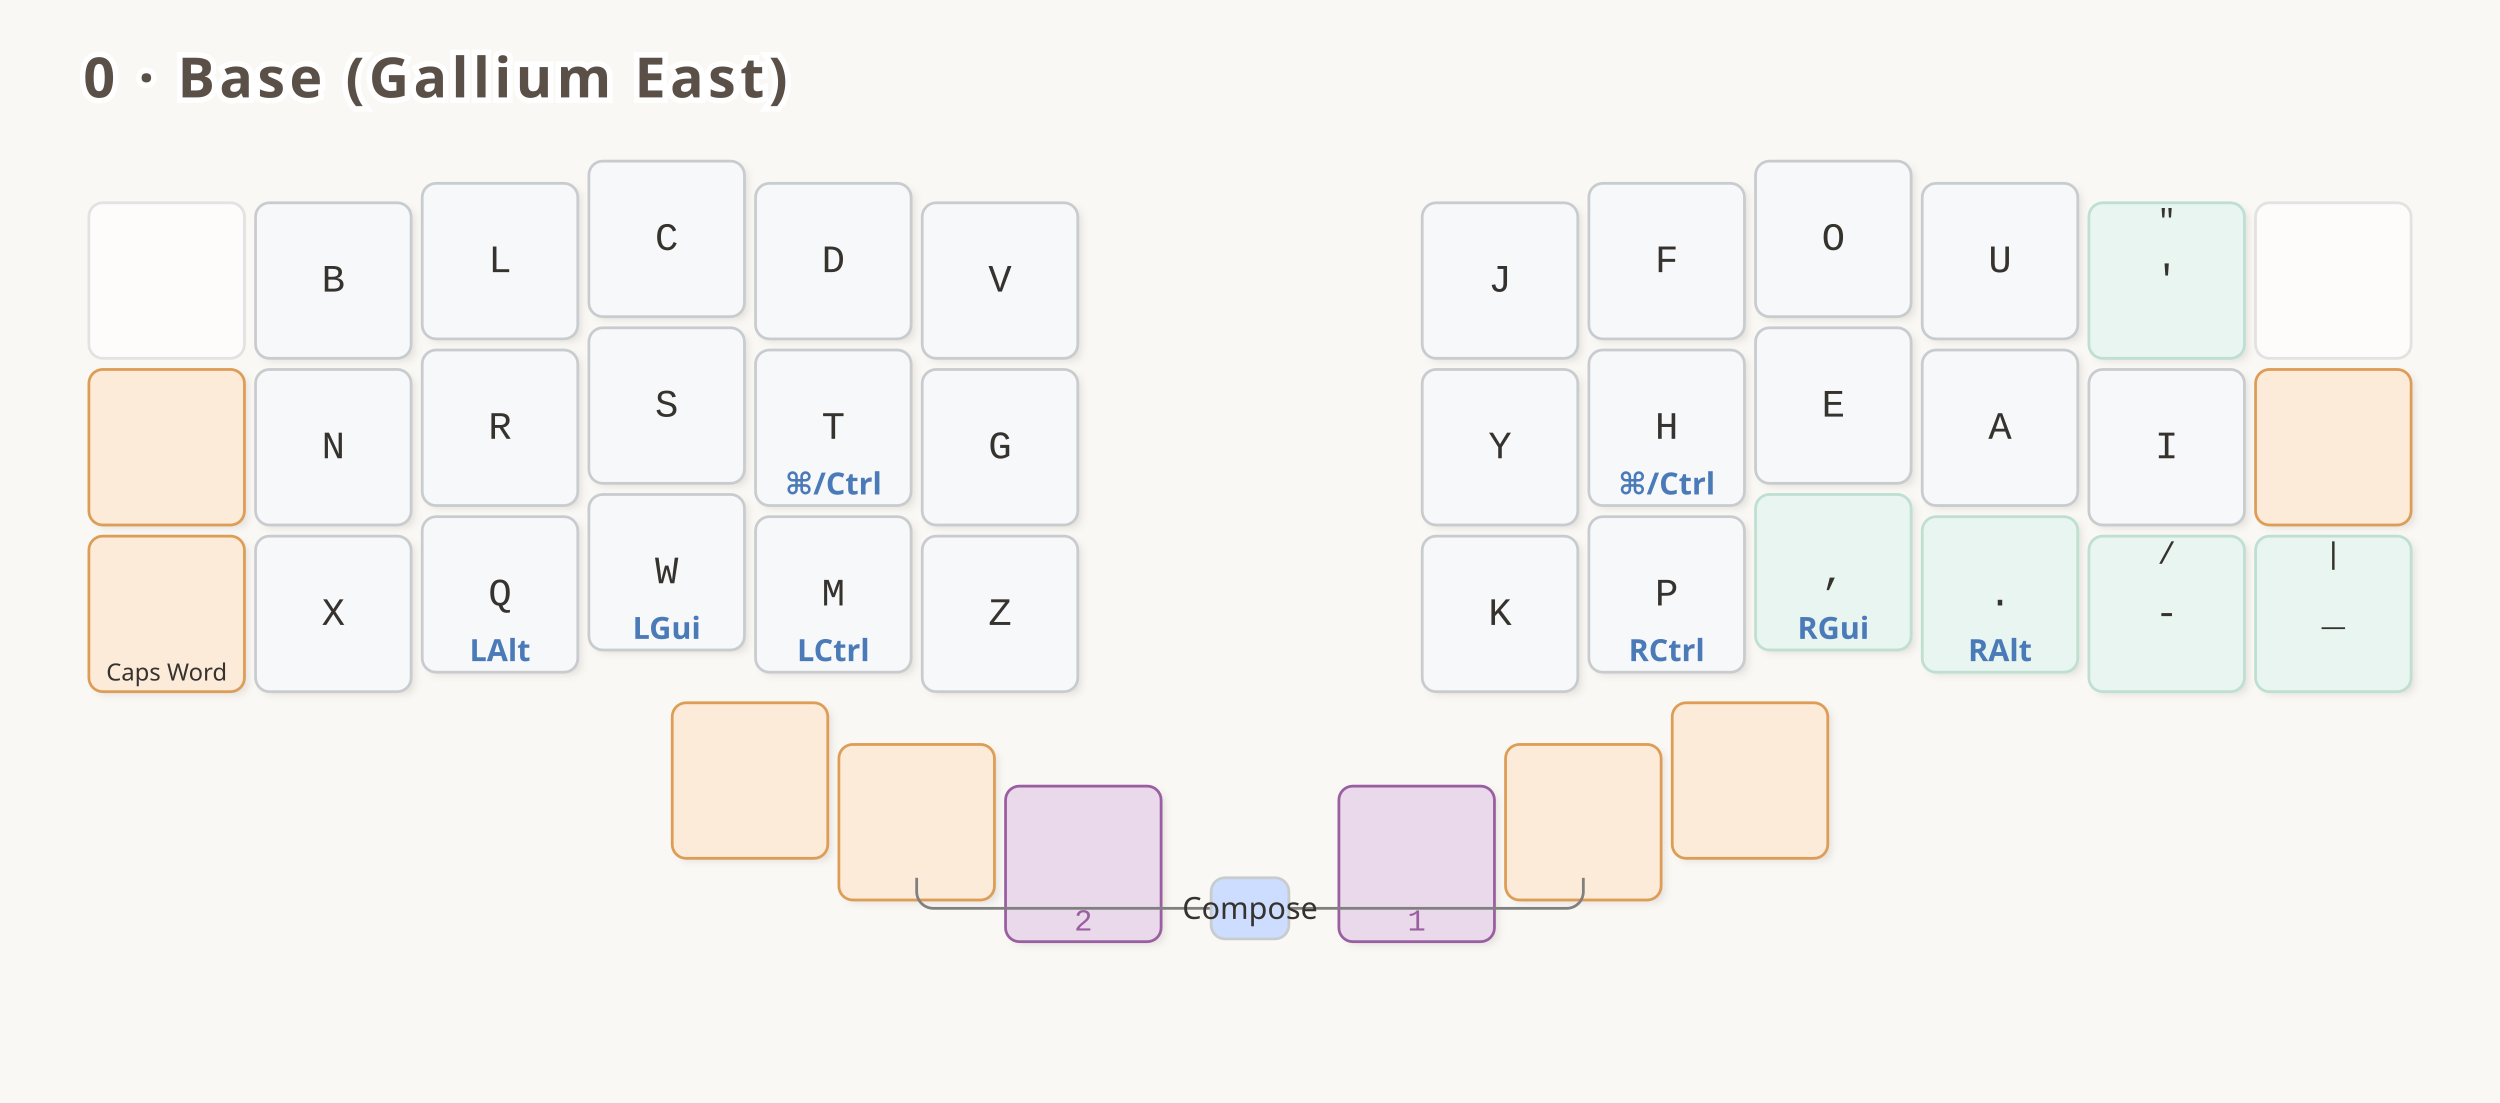
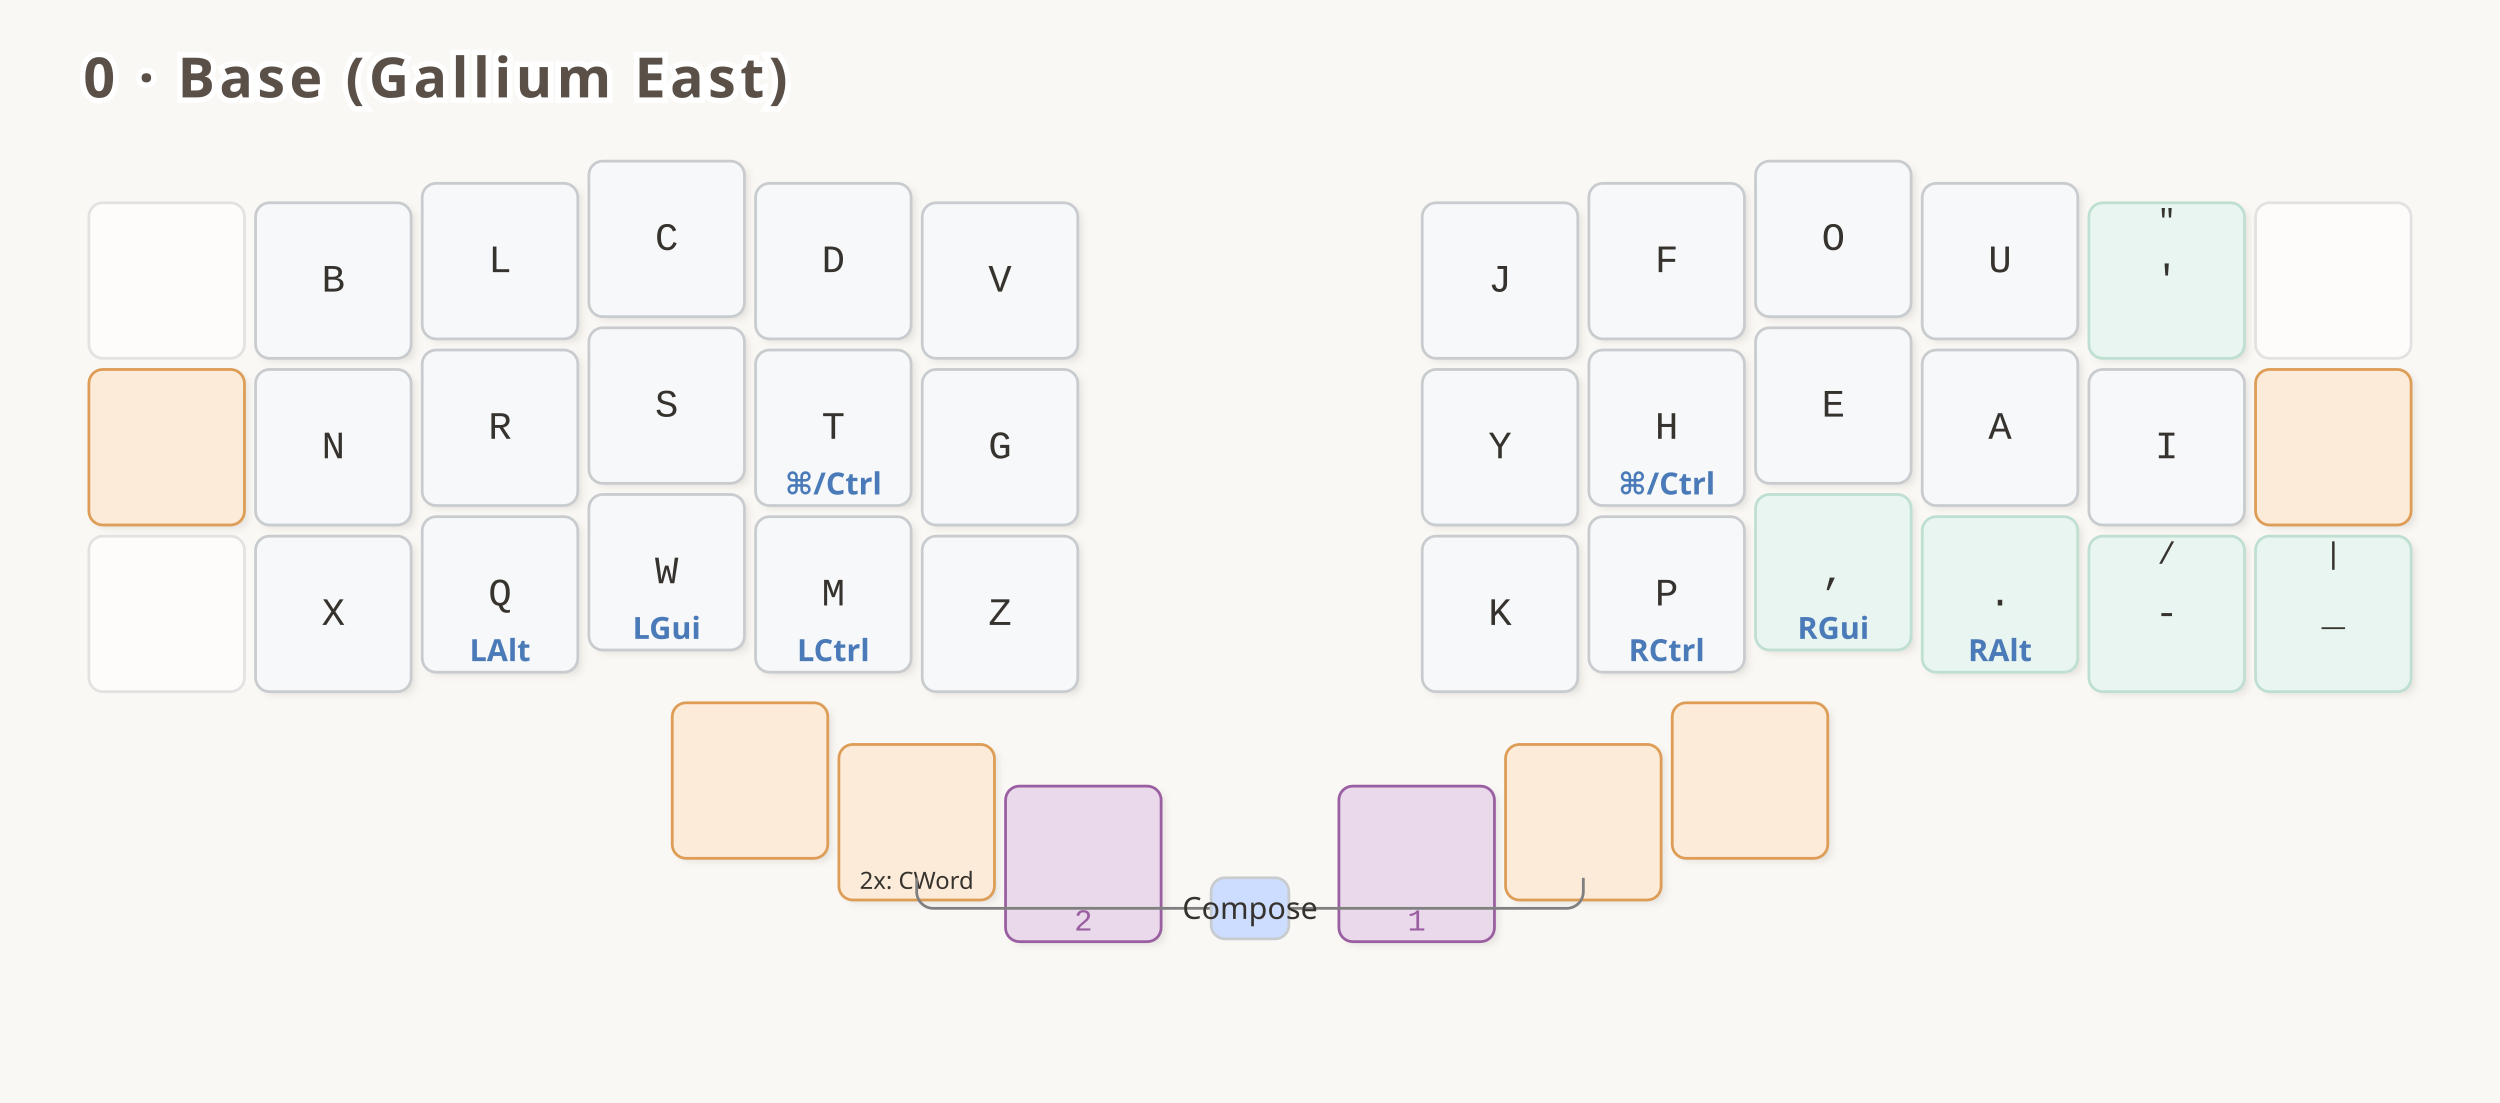
<svg xmlns="http://www.w3.org/2000/svg" xmlns:xlink="http://www.w3.org/1999/xlink" width="900" height="397" viewBox="0 0 900 397" class="keymap">
  <defs>
    <filter id="sh" x="-50%" y="-50%" width="200%" height="200%" color-interpolation-filters="sRGB">
      <feGaussianBlur stdDeviation="1.6" />
    </filter>
  </defs>
  <rect x="0" y="0" width="100%" height="100%" fill="#faf8f4" />
  <defs>/* start glyphs */
<svg id="mdi:apple-keyboard-shift">
      <svg id="mdi-apple-keyboard-shift" viewBox="0 0 24 24">
        <path d="M15,18V12H17.17L12,6.83L6.83,12H9V18H15M12,4L22,14H17V20H7V14H2L12,4Z" />
        <defs>
          <pattern id="stripes" patternUnits="userSpaceOnUse" width="8" height="8" patternTransform="rotate(45)">
            <rect width="8" height="8" fill="#efefef" />
            <rect width="4" height="8" fill="#c8c8c8" />
          </pattern>
        </defs>
      </svg>
      <defs>
        <pattern id="stripes" patternUnits="userSpaceOnUse" width="8" height="8" patternTransform="rotate(45)">
          <rect width="8" height="8" fill="#efefef" />
          <rect width="4" height="8" fill="#c8c8c8" />
        </pattern>
      </defs>
    </svg>
    <svg id="mdi:backspace-outline">
      <svg id="mdi-backspace-outline" viewBox="0 0 24 24">
        <path d="M19,15.59L17.59,17L14,13.41L10.41,17L9,15.59L12.59,12L9,8.41L10.41,7L14,10.59L17.59,7L19,8.41L15.41,12L19,15.59M22,3A2,2 0 0,1 24,5V19A2,2 0 0,1 22,21H7C6.31,21 5.77,20.64 5.41,20.11L0,12L5.41,3.88C5.77,3.35 6.31,3 7,3H22M22,5H7L2.28,12L7,19H22V5Z" />
-         <defs>
-           <pattern id="stripes" patternUnits="userSpaceOnUse" width="8" height="8" patternTransform="rotate(45)">
-             <rect width="8" height="8" fill="#efefef" />
-             <rect width="4" height="8" fill="#c8c8c8" />
-           </pattern>
-         </defs>
-       </svg>
-       <defs>
-         <pattern id="stripes" patternUnits="userSpaceOnUse" width="8" height="8" patternTransform="rotate(45)">
-           <rect width="8" height="8" fill="#efefef" />
-           <rect width="4" height="8" fill="#c8c8c8" />
-         </pattern>
-       </defs>
-     </svg>
-     <svg id="mdi:format-letter-case-upper">
-       <svg id="mdi-format-letter-case-upper" viewBox="0 0 24 24">
-         <path d="M20.06,18C20,17.83 19.91,17.54 19.86,17.11C19.19,17.81 18.38,18.16 17.45,18.16C16.62,18.16 15.93,17.92 15.4,17.45C14.87,17 14.6,16.39 14.6,15.66C14.6,14.78 14.93,14.1 15.6,13.61C16.27,13.12 17.21,12.88 18.43,12.88H19.83V12.24C19.83,11.75 19.68,11.36 19.38,11.07C19.08,10.78 18.63,10.64 18.05,10.64C17.53,10.64 17.1,10.76 16.75,11C16.4,11.25 16.23,11.54 16.23,11.89H14.77C14.77,11.46 14.92,11.05 15.22,10.65C15.5,10.25 15.93,9.94 16.44,9.71C16.95,9.5 17.5,9.36 18.13,9.36C19.11,9.36 19.87,9.6 20.42,10.09C20.97,10.58 21.26,11.25 21.28,12.11V16C21.28,16.8 21.38,17.42 21.58,17.88V18H20.06M17.66,16.88C18.11,16.88 18.54,16.77 18.95,16.56C19.35,16.35 19.65,16.07 19.83,15.73V14.16H18.7C16.93,14.16 16.04,14.63 16.04,15.57C16.04,16 16.19,16.3 16.5,16.53C16.8,16.76 17.18,16.88 17.66,16.88M5.46,13.71H9.53L7.5,8.29L5.46,13.71M6.64,6H8.36L13.07,18H11.14L10.17,15.43H4.82L3.86,18H1.93L6.64,6M2,20H13V22H2V20Z" />
        <defs>
          <pattern id="stripes" patternUnits="userSpaceOnUse" width="8" height="8" patternTransform="rotate(45)">
            <rect width="8" height="8" fill="#efefef" />
            <rect width="4" height="8" fill="#c8c8c8" />
          </pattern>
        </defs>
      </svg>
      <defs>
        <pattern id="stripes" patternUnits="userSpaceOnUse" width="8" height="8" patternTransform="rotate(45)">
          <rect width="8" height="8" fill="#efefef" />
          <rect width="4" height="8" fill="#c8c8c8" />
        </pattern>
      </defs>
    </svg>
    <svg id="mdi:keyboard-esc">
      <svg id="mdi-keyboard-esc" viewBox="0 0 24 24">
        <path d="M1 7H7V9H3V11H7V13H3V15H7V17H1V7M11 7H15V9H11V11H13C14.11 11 15 11.9 15 13V15C15 16.11 14.11 17 13 17H9V15H13V13H11C9.9 13 9 12.11 9 11V9C9 7.9 9.9 7 11 7M19 7H21C22.11 7 23 7.9 23 9V10H21V9H19V15H21V14H23V15C23 16.11 22.11 17 21 17H19C17.9 17 17 16.11 17 15V9C17 7.9 17.9 7 19 7Z" />
        <defs>
          <pattern id="stripes" patternUnits="userSpaceOnUse" width="8" height="8" patternTransform="rotate(45)">
            <rect width="8" height="8" fill="#efefef" />
            <rect width="4" height="8" fill="#c8c8c8" />
          </pattern>
        </defs>
      </svg>
      <defs>
        <pattern id="stripes" patternUnits="userSpaceOnUse" width="8" height="8" patternTransform="rotate(45)">
          <rect width="8" height="8" fill="#efefef" />
          <rect width="4" height="8" fill="#c8c8c8" />
        </pattern>
      </defs>
    </svg>
    <svg id="mdi:keyboard-return">
      <svg id="mdi-keyboard-return" viewBox="0 0 24 24">
        <path d="M19,7V11H5.83L9.41,7.41L8,6L2,12L8,18L9.41,16.58L5.83,13H21V7H19Z" />
        <defs>
          <pattern id="stripes" patternUnits="userSpaceOnUse" width="8" height="8" patternTransform="rotate(45)">
            <rect width="8" height="8" fill="#efefef" />
            <rect width="4" height="8" fill="#c8c8c8" />
          </pattern>
        </defs>
      </svg>
      <defs>
        <pattern id="stripes" patternUnits="userSpaceOnUse" width="8" height="8" patternTransform="rotate(45)">
          <rect width="8" height="8" fill="#efefef" />
          <rect width="4" height="8" fill="#c8c8c8" />
        </pattern>
      </defs>
    </svg>
    <svg id="mdi:keyboard-space">
      <svg id="mdi-keyboard-space" viewBox="0 0 24 24">
        <path d="M3 15H5V19H19V15H21V19C21 20.1 20.1 21 19 21H5C3.9 21 3 20.1 3 19V15Z" />
        <defs>
          <pattern id="stripes" patternUnits="userSpaceOnUse" width="8" height="8" patternTransform="rotate(45)">
            <rect width="8" height="8" fill="#efefef" />
            <rect width="4" height="8" fill="#c8c8c8" />
          </pattern>
        </defs>
      </svg>
      <defs>
        <pattern id="stripes" patternUnits="userSpaceOnUse" width="8" height="8" patternTransform="rotate(45)">
          <rect width="8" height="8" fill="#efefef" />
          <rect width="4" height="8" fill="#c8c8c8" />
        </pattern>
      </defs>
    </svg>
    <svg id="mdi:keyboard-tab">
      <svg id="mdi-keyboard-tab" viewBox="0 0 24 24">
        <path d="M20,18H22V6H20M11.59,7.41L15.17,11H1V13H15.17L11.59,16.58L13,18L19,12L13,6L11.59,7.41Z" />
        <defs>
          <pattern id="stripes" patternUnits="userSpaceOnUse" width="8" height="8" patternTransform="rotate(45)">
            <rect width="8" height="8" fill="#efefef" />
            <rect width="4" height="8" fill="#c8c8c8" />
          </pattern>
        </defs>
      </svg>
      <defs>
        <pattern id="stripes" patternUnits="userSpaceOnUse" width="8" height="8" patternTransform="rotate(45)">
          <rect width="8" height="8" fill="#efefef" />
          <rect width="4" height="8" fill="#c8c8c8" />
        </pattern>
      </defs>
    </svg>
    <svg id="mdi:layers-outline">
      <svg id="mdi-layers-outline" viewBox="0 0 24 24">
        <path d="M12,18.54L19.37,12.8L21,14.07L12,21.07L3,14.07L4.62,12.81L12,18.54M12,16L3,9L12,2L21,9L12,16M12,4.53L6.26,9L12,13.47L17.74,9L12,4.53Z" />
        <defs>
          <pattern id="stripes" patternUnits="userSpaceOnUse" width="8" height="8" patternTransform="rotate(45)">
            <rect width="8" height="8" fill="#efefef" />
            <rect width="4" height="8" fill="#c8c8c8" />
          </pattern>
        </defs>
      </svg>
      <defs>
        <pattern id="stripes" patternUnits="userSpaceOnUse" width="8" height="8" patternTransform="rotate(45)">
          <rect width="8" height="8" fill="#efefef" />
          <rect width="4" height="8" fill="#c8c8c8" />
        </pattern>
      </defs>
    </svg>
  </defs>/* end glyphs */
<style>/* inherit to force styles through use tags */
svg path {
    fill: inherit;
}

/* font and background color specifications */
svg.keymap {
    font-family: 'Source Sans 3','Source Sans Pro',sans-serif;
    font-size: 14px;
    font-kerning: normal;
    text-rendering: optimizeLegibility;
    fill: #24292e;
}

/* default key styling */
rect.key {
    fill: #f6f8fa;
}

rect.key, rect.combo {
    stroke: #c9cccf;
    stroke-width: 1;
}

/* default key side styling, only used is draw_key_sides is set */
rect.side {
    filter: brightness(90%);
}

/* color accent for combo boxes */
rect.combo, rect.combo-separate {
    fill: #cdf;
}

/* color accent for held keys */
rect.held, rect.combo.held {
    fill: #fdd;
}

/* color accent for ghost (optional) keys */
rect.ghost, rect.combo.ghost {
    stroke-dasharray: 4, 4;
    stroke-width: 2;
}

text {
    text-anchor: middle;
    dominant-baseline: middle;
}

/* styling for layer labels */
text.label {
    font-weight: 600;
    font-size: 20px;
    letter-spacing: 0.08em;
    fill: #5a5048;
    text-anchor: start;
    stroke: white;
    stroke-width: 4;
    paint-order: stroke;
}

/* styling for optional footer */
text.footer {
    text-anchor: end;
    dominant-baseline: auto;
    stroke: white;
    stroke-width: 4;
    paint-order: stroke;
}

/* styling for combo tap, and key non-tap label text */
text.combo, text.hold, text.shifted, text.left, text.right, text.tl, text.tr, text.bl, text.br {
    font-size: 11px;
}

text.hold, text.bl, text.br {
    text-anchor: middle;
    dominant-baseline: auto;
}

text.shifted, text.tl, text.tr {
    text-anchor: middle;
    dominant-baseline: hanging;
}

text.left, text.tl, text.bl {
    text-anchor: start;
}

text.right, text.tr, text.br {
    text-anchor: end;
}

text.layer-activator {
    text-decoration: underline;
}

/* styling for hold/shifted label text in combo box */
text.combo.hold, text.combo.shifted, text.combo.left, text.combo.right {
    font-size: 8px;
}

/* lighter symbol for transparent keys */
text.trans {
    fill: #7b7e81;
}

/* styling for combo dendrons */
path.combo {
    stroke-width: 1;
    stroke: gray;
    fill: none;
}

/* Start Tabler Icons Cleanup */
/* cannot use height/width with glyphs */
.icon-tabler &gt; path {
    fill: inherit;
    stroke: inherit;
    stroke-width: 2;
}
/* hide tabler's default box */
.icon-tabler &gt; path[stroke="none"][fill="none"] {
    visibility: hidden;
}
/* End Tabler Icons Cleanup */

/* Two-tier palette: pale fills = content regions (ambient), vivid = behavior */
/* Tier 1 - ambient content categories (default dark text) */
/* Palette: grey = alphas/trans (default), white = unused, green = symbols,
   purple = layers, blue = navigation (incl. latches), orange = everything else */
svg.keymap { fill: #36322e; }
.key.none rect.key { fill: white; opacity: 50%; }
.key.symbol rect.key { fill: #e9f5f0; stroke: #bedfd2; }
.key.layer rect.key { fill: #ead9eb; stroke: #9a5fa1; }
.key.layer.tap, .key.layer.hold, .key.layer.shifted { fill: #9a5fa1; }
.key.nav rect.key { fill: #dbe9f8; stroke: #6b97c9; }
.key.delhold.tap, .key.delhold.hold, .key.delhold.shifted { fill: #c25f54; }
.key.editing rect.key, .key.state rect.key, .key.danger rect.key, .key.modifier rect.key { fill: #fdebd9; stroke: #dd9d57; }
.key.system rect.key { fill: #f9f0c9; stroke: #cdb94e; }
.key.modifier.tap, .key.modifier.hold, .key.modifier.shifted { fill: #b06c1f; }
.key.modtap.hold { fill: #4a7ab8; font-weight: bold; }
.key.held rect.key { fill: url(#stripes); stroke: #999999; }
.combo.state rect.key { fill: #fdebd9; stroke: #dd9d57; }
.combo.symbol rect.key { fill: #e9f5f0; stroke: #bedfd2; }
.key.shifted { transform: translateY(2px); }
.key.hold {transform: translateY(-2px); }
</style>
  <g transform="translate(30, 0)" class="layer-0 · Base (Gallium East)">
    <text x="0" y="28" class="label" id="Base-Gallium-East">0 · Base (Gallium East)</text>
    <g transform="translate(0, 56)">
      <g transform="translate(30, 45)" class="key none keypos-0">
        <rect rx="5" ry="5" x="-28" y="-28" width="56" height="56" class="key none" />
      </g>
      <g transform="translate(90, 45)" class="key keypos-1">
        <rect x="-25.2" y="-25.5" width="54" height="54" rx="3" ry="3" fill="#3a2f25" opacity="0.16" filter="url(#sh)" />
        <rect rx="5" ry="5" x="-28" y="-28" width="56" height="56" class="key" />
        <text style="font-family:SFMono-Regular,Consolas,Liberation Mono,Menlo,monospace" x="0" y="0" class="key tap">B</text>
      </g>
      <g transform="translate(150, 38)" class="key keypos-2">
        <rect x="-25.2" y="-25.5" width="54" height="54" rx="3" ry="3" fill="#3a2f25" opacity="0.16" filter="url(#sh)" />
        <rect rx="5" ry="5" x="-28" y="-28" width="56" height="56" class="key" />
        <text style="font-family:SFMono-Regular,Consolas,Liberation Mono,Menlo,monospace" x="0" y="0" class="key tap">L</text>
      </g>
      <g transform="translate(210, 30)" class="key keypos-3">
        <rect x="-25.2" y="-25.5" width="54" height="54" rx="3" ry="3" fill="#3a2f25" opacity="0.16" filter="url(#sh)" />
        <rect rx="5" ry="5" x="-28" y="-28" width="56" height="56" class="key" />
        <text style="font-family:SFMono-Regular,Consolas,Liberation Mono,Menlo,monospace" x="0" y="0" class="key tap">C</text>
      </g>
      <g transform="translate(270, 38)" class="key keypos-4">
        <rect x="-25.2" y="-25.5" width="54" height="54" rx="3" ry="3" fill="#3a2f25" opacity="0.16" filter="url(#sh)" />
        <rect rx="5" ry="5" x="-28" y="-28" width="56" height="56" class="key" />
        <text style="font-family:SFMono-Regular,Consolas,Liberation Mono,Menlo,monospace" x="0" y="0" class="key tap">D</text>
      </g>
      <g transform="translate(330, 45)" class="key keypos-5">
        <rect x="-25.2" y="-25.5" width="54" height="54" rx="3" ry="3" fill="#3a2f25" opacity="0.16" filter="url(#sh)" />
        <rect rx="5" ry="5" x="-28" y="-28" width="56" height="56" class="key" />
        <text style="font-family:SFMono-Regular,Consolas,Liberation Mono,Menlo,monospace" x="0" y="0" class="key tap">V</text>
      </g>
      <g transform="translate(510, 45)" class="key keypos-6">
        <rect x="-25.2" y="-25.5" width="54" height="54" rx="3" ry="3" fill="#3a2f25" opacity="0.16" filter="url(#sh)" />
        <rect rx="5" ry="5" x="-28" y="-28" width="56" height="56" class="key" />
        <text style="font-family:SFMono-Regular,Consolas,Liberation Mono,Menlo,monospace" x="0" y="0" class="key tap">J</text>
      </g>
      <g transform="translate(570, 38)" class="key keypos-7">
        <rect x="-25.2" y="-25.5" width="54" height="54" rx="3" ry="3" fill="#3a2f25" opacity="0.16" filter="url(#sh)" />
        <rect rx="5" ry="5" x="-28" y="-28" width="56" height="56" class="key" />
        <text style="font-family:SFMono-Regular,Consolas,Liberation Mono,Menlo,monospace" x="0" y="0" class="key tap">F</text>
      </g>
      <g transform="translate(630, 30)" class="key keypos-8">
        <rect x="-25.2" y="-25.5" width="54" height="54" rx="3" ry="3" fill="#3a2f25" opacity="0.16" filter="url(#sh)" />
        <rect rx="5" ry="5" x="-28" y="-28" width="56" height="56" class="key" />
        <text style="font-family:SFMono-Regular,Consolas,Liberation Mono,Menlo,monospace" x="0" y="0" class="key tap">O</text>
      </g>
      <g transform="translate(690, 38)" class="key keypos-9">
        <rect x="-25.2" y="-25.5" width="54" height="54" rx="3" ry="3" fill="#3a2f25" opacity="0.16" filter="url(#sh)" />
        <rect rx="5" ry="5" x="-28" y="-28" width="56" height="56" class="key" />
        <text style="font-family:SFMono-Regular,Consolas,Liberation Mono,Menlo,monospace" x="0" y="0" class="key tap">U</text>
      </g>
      <g transform="translate(750, 45)" class="key symbol keypos-10">
        <rect x="-25.2" y="-25.5" width="54" height="54" rx="3" ry="3" fill="#3a2f25" opacity="0.16" filter="url(#sh)" />
        <rect rx="5" ry="5" x="-28" y="-28" width="56" height="56" class="key symbol" />
        <text style="font-family:SFMono-Regular,Consolas,Liberation Mono,Menlo,monospace" x="0" y="0" class="key symbol tap">'</text>
        <text style="font-family:SFMono-Regular,Consolas,Liberation Mono,Menlo,monospace" x="0" y="-26" class="key symbol shifted">"</text>
      </g>
      <g transform="translate(810, 45)" class="key none keypos-11">
        <rect rx="5" ry="5" x="-28" y="-28" width="56" height="56" class="key none" />
      </g>
      <g transform="translate(30, 105)" class="key editing keypos-12">
        <rect x="-25.2" y="-25.5" width="54" height="54" rx="3" ry="3" fill="#3a2f25" opacity="0.16" filter="url(#sh)" />
        <rect rx="5" ry="5" x="-28" y="-28" width="56" height="56" class="key editing" />
        <use href="#mdi:keyboard-tab" xlink:href="#mdi:keyboard-tab" x="-7" y="-7" height="14" width="14.0" class="key editing tap glyph mdi:keyboard-tab" />
      </g>
      <g transform="translate(90, 105)" class="key keypos-13">
        <rect x="-25.2" y="-25.5" width="54" height="54" rx="3" ry="3" fill="#3a2f25" opacity="0.16" filter="url(#sh)" />
        <rect rx="5" ry="5" x="-28" y="-28" width="56" height="56" class="key" />
        <text style="font-family:SFMono-Regular,Consolas,Liberation Mono,Menlo,monospace" x="0" y="0" class="key tap">N</text>
      </g>
      <g transform="translate(150, 98)" class="key keypos-14">
        <rect x="-25.2" y="-25.5" width="54" height="54" rx="3" ry="3" fill="#3a2f25" opacity="0.16" filter="url(#sh)" />
        <rect rx="5" ry="5" x="-28" y="-28" width="56" height="56" class="key" />
        <text style="font-family:SFMono-Regular,Consolas,Liberation Mono,Menlo,monospace" x="0" y="0" class="key tap">R</text>
      </g>
      <g transform="translate(210, 90)" class="key keypos-15">
        <rect x="-25.2" y="-25.5" width="54" height="54" rx="3" ry="3" fill="#3a2f25" opacity="0.16" filter="url(#sh)" />
        <rect rx="5" ry="5" x="-28" y="-28" width="56" height="56" class="key" />
        <text style="font-family:SFMono-Regular,Consolas,Liberation Mono,Menlo,monospace" x="0" y="0" class="key tap">S</text>
      </g>
      <g transform="translate(270, 98)" class="key modtap keypos-16">
        <rect x="-25.2" y="-25.5" width="54" height="54" rx="3" ry="3" fill="#3a2f25" opacity="0.16" filter="url(#sh)" />
        <rect rx="5" ry="5" x="-28" y="-28" width="56" height="56" class="key modtap" />
        <text style="font-family:SFMono-Regular,Consolas,Liberation Mono,Menlo,monospace" x="0" y="0" class="key modtap tap">T</text>
        <text x="0" y="26" class="key modtap hold">⌘/Ctrl</text>
      </g>
      <g transform="translate(330, 105)" class="key keypos-17">
        <rect x="-25.2" y="-25.5" width="54" height="54" rx="3" ry="3" fill="#3a2f25" opacity="0.16" filter="url(#sh)" />
        <rect rx="5" ry="5" x="-28" y="-28" width="56" height="56" class="key" />
        <text style="font-family:SFMono-Regular,Consolas,Liberation Mono,Menlo,monospace" x="0" y="0" class="key tap">G</text>
      </g>
      <g transform="translate(510, 105)" class="key keypos-18">
        <rect x="-25.2" y="-25.5" width="54" height="54" rx="3" ry="3" fill="#3a2f25" opacity="0.16" filter="url(#sh)" />
        <rect rx="5" ry="5" x="-28" y="-28" width="56" height="56" class="key" />
        <text style="font-family:SFMono-Regular,Consolas,Liberation Mono,Menlo,monospace" x="0" y="0" class="key tap">Y</text>
      </g>
      <g transform="translate(570, 98)" class="key modtap keypos-19">
        <rect x="-25.2" y="-25.5" width="54" height="54" rx="3" ry="3" fill="#3a2f25" opacity="0.16" filter="url(#sh)" />
        <rect rx="5" ry="5" x="-28" y="-28" width="56" height="56" class="key modtap" />
        <text style="font-family:SFMono-Regular,Consolas,Liberation Mono,Menlo,monospace" x="0" y="0" class="key modtap tap">H</text>
        <text x="0" y="26" class="key modtap hold">⌘/Ctrl</text>
      </g>
      <g transform="translate(630, 90)" class="key keypos-20">
        <rect x="-25.2" y="-25.5" width="54" height="54" rx="3" ry="3" fill="#3a2f25" opacity="0.16" filter="url(#sh)" />
        <rect rx="5" ry="5" x="-28" y="-28" width="56" height="56" class="key" />
        <text style="font-family:SFMono-Regular,Consolas,Liberation Mono,Menlo,monospace" x="0" y="0" class="key tap">E</text>
      </g>
      <g transform="translate(690, 98)" class="key keypos-21">
        <rect x="-25.2" y="-25.5" width="54" height="54" rx="3" ry="3" fill="#3a2f25" opacity="0.16" filter="url(#sh)" />
        <rect rx="5" ry="5" x="-28" y="-28" width="56" height="56" class="key" />
        <text style="font-family:SFMono-Regular,Consolas,Liberation Mono,Menlo,monospace" x="0" y="0" class="key tap">A</text>
      </g>
      <g transform="translate(750, 105)" class="key keypos-22">
        <rect x="-25.2" y="-25.5" width="54" height="54" rx="3" ry="3" fill="#3a2f25" opacity="0.16" filter="url(#sh)" />
        <rect rx="5" ry="5" x="-28" y="-28" width="56" height="56" class="key" />
        <text style="font-family:SFMono-Regular,Consolas,Liberation Mono,Menlo,monospace" x="0" y="0" class="key tap">I</text>
      </g>
      <g transform="translate(810, 105)" class="key editing keypos-23">
        <rect x="-25.2" y="-25.5" width="54" height="54" rx="3" ry="3" fill="#3a2f25" opacity="0.16" filter="url(#sh)" />
        <rect rx="5" ry="5" x="-28" y="-28" width="56" height="56" class="key editing" />
        <use href="#mdi:backspace-outline" xlink:href="#mdi:backspace-outline" x="-7" y="-7" height="14" width="14.0" class="key editing tap glyph mdi:backspace-outline" />
      </g>
-       <g transform="translate(30, 165)" class="key state keypos-24">
-         <rect x="-25.2" y="-25.5" width="54" height="54" rx="3" ry="3" fill="#3a2f25" opacity="0.16" filter="url(#sh)" />
-         <rect rx="5" ry="5" x="-28" y="-28" width="56" height="56" class="key state" />
-         <use href="#mdi:format-letter-case-upper" xlink:href="#mdi:format-letter-case-upper" x="-7" y="-7" height="14" width="14.0" class="key state tap glyph mdi:format-letter-case-upper" />
-         <text x="0" y="26" class="key state hold">
-           <tspan style="font-size: 78%">Caps Word</tspan>
-         </text>
+       <g transform="translate(30, 165)" class="key none keypos-24">
+         <rect rx="5" ry="5" x="-28" y="-28" width="56" height="56" class="key none" />
      </g>
      <g transform="translate(90, 165)" class="key keypos-25">
        <rect x="-25.2" y="-25.5" width="54" height="54" rx="3" ry="3" fill="#3a2f25" opacity="0.16" filter="url(#sh)" />
        <rect rx="5" ry="5" x="-28" y="-28" width="56" height="56" class="key" />
        <text style="font-family:SFMono-Regular,Consolas,Liberation Mono,Menlo,monospace" x="0" y="0" class="key tap">X</text>
      </g>
      <g transform="translate(150, 158)" class="key modtap keypos-26">
        <rect x="-25.2" y="-25.5" width="54" height="54" rx="3" ry="3" fill="#3a2f25" opacity="0.16" filter="url(#sh)" />
        <rect rx="5" ry="5" x="-28" y="-28" width="56" height="56" class="key modtap" />
        <text style="font-family:SFMono-Regular,Consolas,Liberation Mono,Menlo,monospace" x="0" y="0" class="key modtap tap">Q</text>
        <text x="0" y="26" class="key modtap hold">LAlt</text>
      </g>
      <g transform="translate(210, 150)" class="key modtap keypos-27">
        <rect x="-25.2" y="-25.5" width="54" height="54" rx="3" ry="3" fill="#3a2f25" opacity="0.16" filter="url(#sh)" />
        <rect rx="5" ry="5" x="-28" y="-28" width="56" height="56" class="key modtap" />
        <text style="font-family:SFMono-Regular,Consolas,Liberation Mono,Menlo,monospace" x="0" y="0" class="key modtap tap">W</text>
        <text x="0" y="26" class="key modtap hold">LGui</text>
      </g>
      <g transform="translate(270, 158)" class="key modtap keypos-28">
        <rect x="-25.2" y="-25.5" width="54" height="54" rx="3" ry="3" fill="#3a2f25" opacity="0.16" filter="url(#sh)" />
        <rect rx="5" ry="5" x="-28" y="-28" width="56" height="56" class="key modtap" />
        <text style="font-family:SFMono-Regular,Consolas,Liberation Mono,Menlo,monospace" x="0" y="0" class="key modtap tap">M</text>
        <text x="0" y="26" class="key modtap hold">LCtrl</text>
      </g>
      <g transform="translate(330, 165)" class="key keypos-29">
        <rect x="-25.2" y="-25.5" width="54" height="54" rx="3" ry="3" fill="#3a2f25" opacity="0.16" filter="url(#sh)" />
        <rect rx="5" ry="5" x="-28" y="-28" width="56" height="56" class="key" />
        <text style="font-family:SFMono-Regular,Consolas,Liberation Mono,Menlo,monospace" x="0" y="0" class="key tap">Z</text>
      </g>
      <g transform="translate(510, 165)" class="key keypos-30">
        <rect x="-25.2" y="-25.5" width="54" height="54" rx="3" ry="3" fill="#3a2f25" opacity="0.16" filter="url(#sh)" />
        <rect rx="5" ry="5" x="-28" y="-28" width="56" height="56" class="key" />
        <text style="font-family:SFMono-Regular,Consolas,Liberation Mono,Menlo,monospace" x="0" y="0" class="key tap">K</text>
      </g>
      <g transform="translate(570, 158)" class="key modtap keypos-31">
        <rect x="-25.2" y="-25.5" width="54" height="54" rx="3" ry="3" fill="#3a2f25" opacity="0.16" filter="url(#sh)" />
        <rect rx="5" ry="5" x="-28" y="-28" width="56" height="56" class="key modtap" />
        <text style="font-family:SFMono-Regular,Consolas,Liberation Mono,Menlo,monospace" x="0" y="0" class="key modtap tap">P</text>
        <text x="0" y="26" class="key modtap hold">RCtrl</text>
      </g>
      <g transform="translate(630, 150)" class="key symbol modtap keypos-32">
        <rect x="-25.2" y="-25.5" width="54" height="54" rx="3" ry="3" fill="#3a2f25" opacity="0.16" filter="url(#sh)" />
        <rect rx="5" ry="5" x="-28" y="-28" width="56" height="56" class="key symbol modtap" />
        <text style="font-family:SFMono-Regular,Consolas,Liberation Mono,Menlo,monospace" x="0" y="0" class="key symbol modtap tap">,</text>
        <text x="0" y="26" class="key symbol modtap hold">RGui</text>
      </g>
      <g transform="translate(690, 158)" class="key symbol modtap keypos-33">
        <rect x="-25.2" y="-25.5" width="54" height="54" rx="3" ry="3" fill="#3a2f25" opacity="0.16" filter="url(#sh)" />
        <rect rx="5" ry="5" x="-28" y="-28" width="56" height="56" class="key symbol modtap" />
        <text style="font-family:SFMono-Regular,Consolas,Liberation Mono,Menlo,monospace" x="0" y="0" class="key symbol modtap tap">.</text>
        <text x="0" y="26" class="key symbol modtap hold">RAlt</text>
      </g>
      <g transform="translate(750, 165)" class="key symbol keypos-34">
        <rect x="-25.2" y="-25.5" width="54" height="54" rx="3" ry="3" fill="#3a2f25" opacity="0.16" filter="url(#sh)" />
        <rect rx="5" ry="5" x="-28" y="-28" width="56" height="56" class="key symbol" />
        <text style="font-family:SFMono-Regular,Consolas,Liberation Mono,Menlo,monospace" x="0" y="0" class="key symbol tap">-</text>
        <text style="font-family:SFMono-Regular,Consolas,Liberation Mono,Menlo,monospace" x="0" y="-26" class="key symbol shifted">/</text>
      </g>
      <g transform="translate(810, 165)" class="key symbol keypos-35">
        <rect x="-25.2" y="-25.5" width="54" height="54" rx="3" ry="3" fill="#3a2f25" opacity="0.16" filter="url(#sh)" />
        <rect rx="5" ry="5" x="-28" y="-28" width="56" height="56" class="key symbol" />
        <text style="font-family:SFMono-Regular,Consolas,Liberation Mono,Menlo,monospace" x="0" y="0" class="key symbol tap">_</text>
        <text style="font-family:SFMono-Regular,Consolas,Liberation Mono,Menlo,monospace" x="0" y="-26" class="key symbol shifted">|</text>
      </g>
      <g transform="translate(240, 225)" class="key editing keypos-36">
        <rect x="-25.2" y="-25.5" width="54" height="54" rx="3" ry="3" fill="#3a2f25" opacity="0.16" filter="url(#sh)" />
        <rect rx="5" ry="5" x="-28" y="-28" width="56" height="56" class="key editing" />
        <use href="#mdi:keyboard-esc" xlink:href="#mdi:keyboard-esc" x="-7" y="-7" height="14" width="14.0" class="key editing tap glyph mdi:keyboard-esc" />
      </g>
      <g transform="translate(300, 240)" class="key editing keypos-37">
        <rect x="-25.2" y="-25.5" width="54" height="54" rx="3" ry="3" fill="#3a2f25" opacity="0.16" filter="url(#sh)" />
        <rect rx="5" ry="5" x="-28" y="-28" width="56" height="56" class="key editing" />
        <use href="#mdi:apple-keyboard-shift" xlink:href="#mdi:apple-keyboard-shift" x="-7" y="-7" height="14" width="14.0" class="key editing tap glyph mdi:apple-keyboard-shift" />
+         <text x="0" y="26" class="key editing hold">
+           <tspan style="font-size: 78%">2x: CWord</tspan>
+         </text>
      </g>
      <g transform="translate(360, 255)" class="key layer keypos-38">
        <rect x="-25.2" y="-25.5" width="54" height="54" rx="3" ry="3" fill="#3a2f25" opacity="0.16" filter="url(#sh)" />
        <rect rx="5" ry="5" x="-28" y="-28" width="56" height="56" class="key layer" />
        <use href="#mdi:layers-outline" xlink:href="#mdi:layers-outline" x="-7" y="-7" height="14" width="14.0" class="key layer tap glyph mdi:layers-outline" />
        <text style="font-family:SFMono-Regular,Consolas,Liberation Mono,Menlo,monospace" x="0" y="26" class="key layer hold">2</text>
      </g>
      <g transform="translate(480, 255)" class="key layer keypos-39">
        <rect x="-25.2" y="-25.5" width="54" height="54" rx="3" ry="3" fill="#3a2f25" opacity="0.16" filter="url(#sh)" />
        <rect rx="5" ry="5" x="-28" y="-28" width="56" height="56" class="key layer" />
        <use href="#mdi:keyboard-return" xlink:href="#mdi:keyboard-return" x="-7" y="-7" height="14" width="14.0" class="key layer tap glyph mdi:keyboard-return" />
        <text style="font-family:SFMono-Regular,Consolas,Liberation Mono,Menlo,monospace" x="0" y="26" class="key layer hold">1</text>
      </g>
      <g transform="translate(540, 240)" class="key editing keypos-40">
        <rect x="-25.2" y="-25.5" width="54" height="54" rx="3" ry="3" fill="#3a2f25" opacity="0.16" filter="url(#sh)" />
        <rect rx="5" ry="5" x="-28" y="-28" width="56" height="56" class="key editing" />
        <use href="#mdi:keyboard-space" xlink:href="#mdi:keyboard-space" x="-7" y="-7" height="14" width="14.0" class="key editing tap glyph mdi:keyboard-space" />
      </g>
      <g transform="translate(600, 225)" class="key editing keypos-41">
        <rect x="-25.2" y="-25.5" width="54" height="54" rx="3" ry="3" fill="#3a2f25" opacity="0.16" filter="url(#sh)" />
        <rect rx="5" ry="5" x="-28" y="-28" width="56" height="56" class="key editing" />
        <use href="#mdi:keyboard-return" xlink:href="#mdi:keyboard-return" x="-7" y="-7" height="14" width="14.0" class="key editing tap glyph mdi:keyboard-return" />
      </g>
      <g class="combo state combopos-0">
        <path d="M420,271 h-114 a6.0,6.0 0 0 1 -6.0,-6.0 v-5" class="combo" />
        <path d="M420,271 h114 a6.0,6.0 0 0 0 6.0,-6.0 v-5" class="combo" />
        <rect rx="5" ry="5" x="406" y="260" width="28" height="22" class="combo state" />
        <text x="420" y="271" class="combo state tap">Compose</text>
      </g>
    </g>
  </g>
  <defs>
    <pattern id="stripes" patternUnits="userSpaceOnUse" width="8" height="8" patternTransform="rotate(45)">
      <rect width="8" height="8" fill="#efefef" />
      <rect width="4" height="8" fill="#c8c8c8" />
    </pattern>
  </defs>
</svg>
